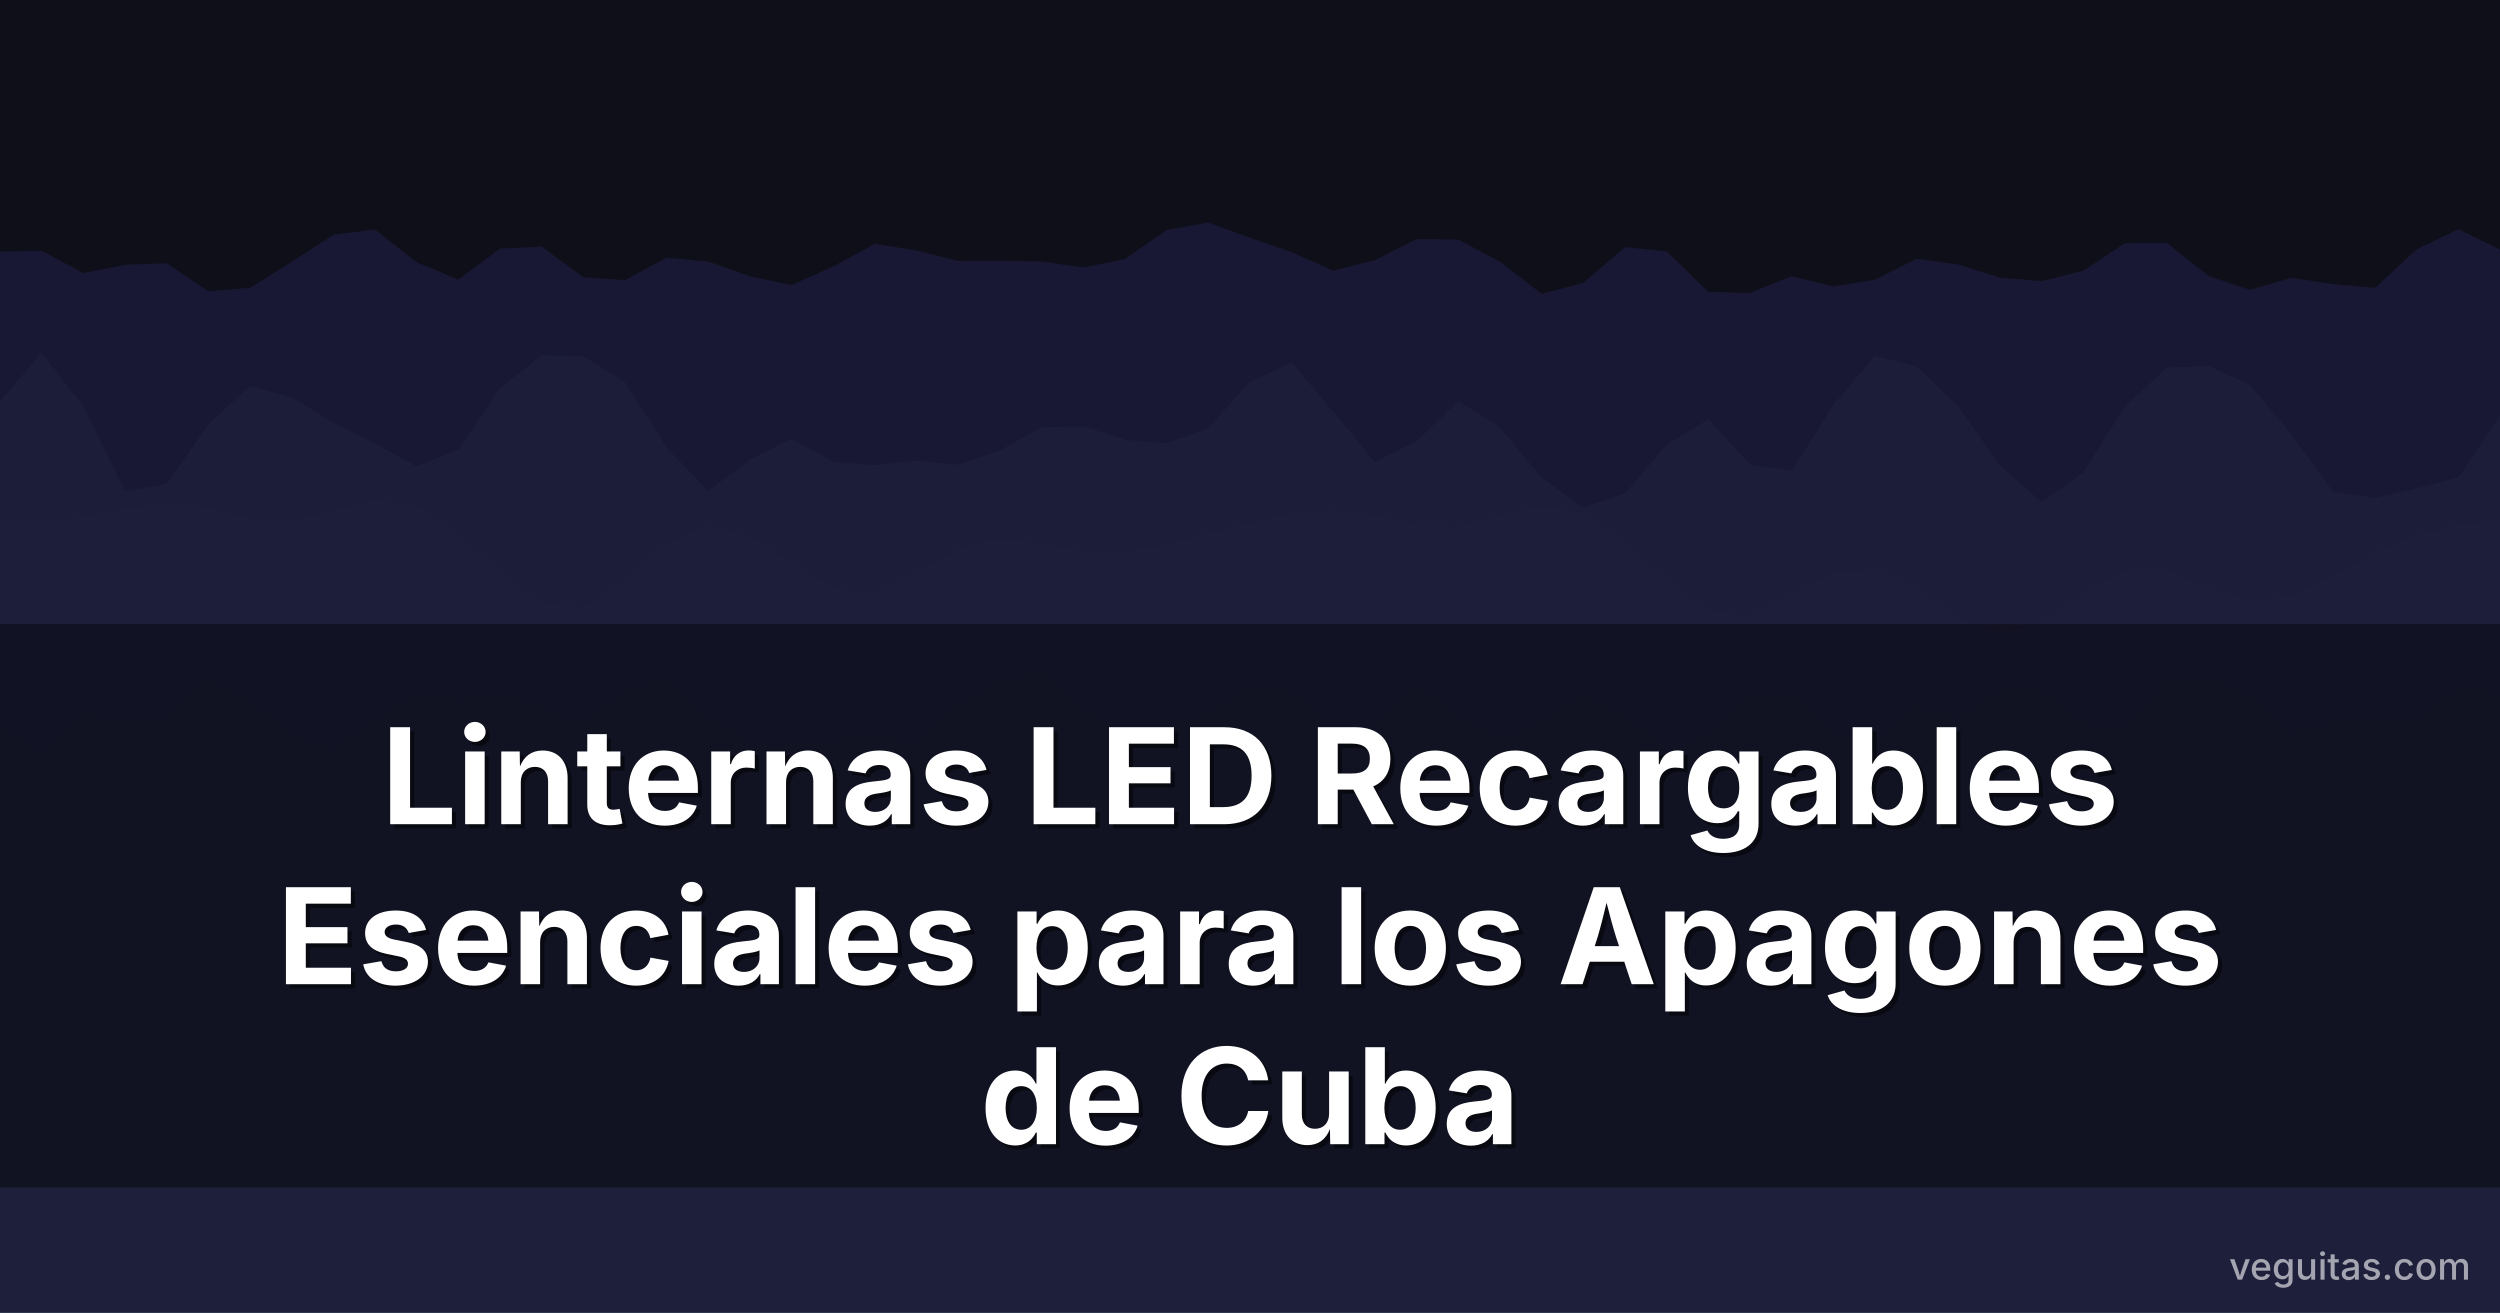
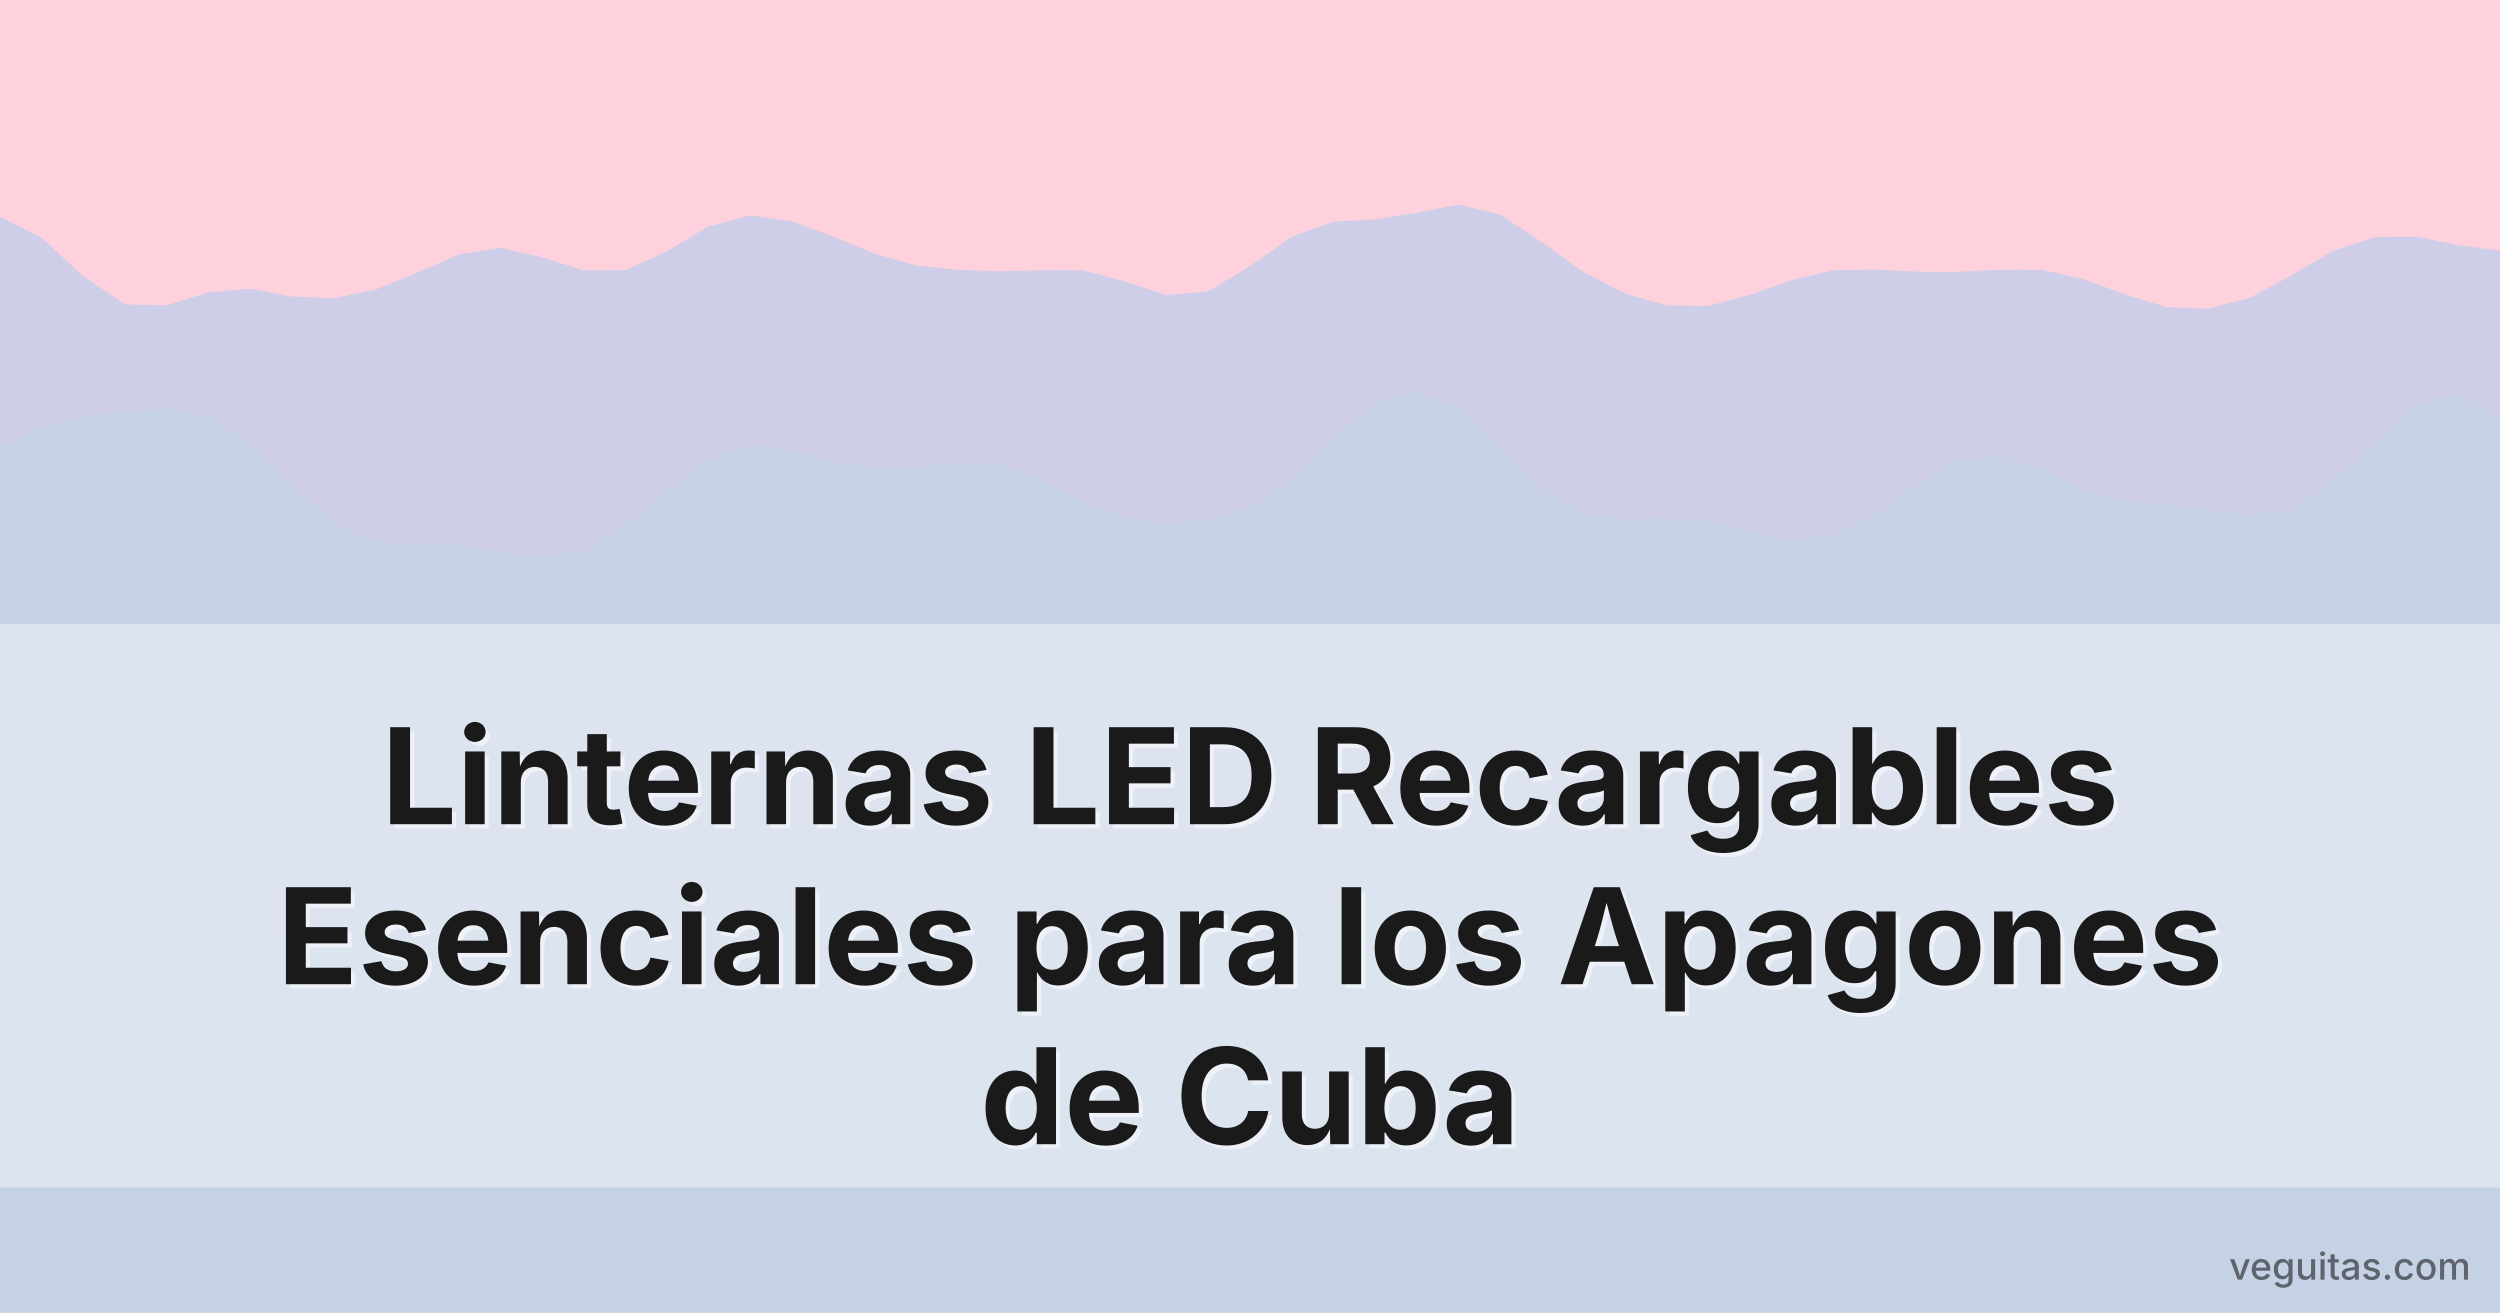
<svg xmlns="http://www.w3.org/2000/svg" version="1.1" width="1200" height="630" viewBox="0 0 1200 630">
-   <rect width="1200" height="630" fill="#0f0f1a" />
-   <path d="M 0 630 L 0 558 L 0 530.91 L 20 545.948 L 40 563.331 L 60 570.616 L 80 566.047 L 100 556.818 L 120 549.441 L 140 553.794 L 160 570.654 L 180 581.939 L 200 574.97 L 220 555.11 L 240 537.352 L 260 534.684 L 280 547.933 L 300 564.541 L 320 573.321 L 340 575.889 L 360 573.953 L 380 569.449 L 400 563.66 L 420 557.886 L 440 556.542 L 460 560.529 L 480 567.342 L 500 574.865 L 520 580.442 L 540 584.286 L 560 586.933 L 580 583.269 L 600 569.397 L 620 548.647 L 640 537.236 L 660 545.494 L 680 567 L 700 586.363 L 720 591.97 L 740 588.842 L 760 583.999 L 780 577.057 L 800 561.961 L 820 544.073 L 840 536.005 L 860 536.833 L 880 532.934 L 900 523.334 L 920 522.8 L 940 535.142 L 960 544.966 L 980 542.308 L 1000 534.419 L 1020 530.599 L 1040 533.972 L 1060 546.674 L 1080 568.131 L 1100 583.879 L 1120 580.93 L 1140 561.527 L 1160 539.6 L 1180 531.575 L 1200 548.577 L 1200 630 Z" fill="#2d3436" opacity="0.85" />
-   <path d="M 0 630 L 0 486 L 0 488.663 L 20 484.123 L 40 483.329 L 60 484.068 L 80 483.673 L 100 488.596 L 120 502.948 L 140 503.059 L 160 488.518 L 180 493.166 L 200 497.6 L 220 498.74 L 240 497.881 L 260 481.641 L 280 472.569 L 300 483.731 L 320 493.045 L 340 494.18 L 360 490.447 L 380 484.76 L 400 475.971 L 420 467.242 L 440 467.074 L 460 470.567 L 480 473.606 L 500 483.33 L 520 489.925 L 540 492.983 L 560 493.115 L 580 488.821 L 600 480.795 L 620 474.134 L 640 474.312 L 660 484.594 L 680 501.165 L 700 504.287 L 720 491.425 L 740 477.05 L 760 481.63 L 780 495.089 L 800 499.678 L 820 501.508 L 840 490.385 L 860 471.438 L 880 474.605 L 900 487.036 L 920 475.002 L 940 463.025 L 960 467.846 L 980 473.107 L 1000 470.732 L 1020 473.178 L 1040 474.043 L 1060 471.421 L 1080 475.153 L 1100 481.849 L 1120 482.947 L 1140 481.723 L 1160 482.818 L 1180 483.631 L 1200 477.006 L 1200 630 Z" fill="#1a1a3a" opacity="0.85" />
-   <path d="M 0 630 L 0 414 L 0 409.85 L 20 423.661 L 40 441.333 L 60 433.159 L 80 442.595 L 100 412.191 L 120 391.835 L 140 415.586 L 160 384.253 L 180 392.839 L 200 426.527 L 220 424.015 L 240 429.321 L 260 438.304 L 280 430.844 L 300 440.627 L 320 413.352 L 340 388.568 L 360 407.698 L 380 385.03 L 400 380.905 L 420 407.357 L 440 412.555 L 460 381.624 L 480 391.556 L 500 429.131 L 520 448.735 L 540 433.427 L 560 400.294 L 580 421.092 L 600 412.899 L 620 393.741 L 640 408.845 L 660 426.055 L 680 388.519 L 700 396.335 L 720 433.102 L 740 409.993 L 760 391.061 L 780 399.75 L 800 417.276 L 820 424.914 L 840 442.199 L 860 448.359 L 880 417.702 L 900 433.804 L 920 425.63 L 940 387.907 L 960 396.148 L 980 388.136 L 1000 393.243 L 1020 406.651 L 1040 409.316 L 1060 426.454 L 1080 448.352 L 1100 412.338 L 1120 428.206 L 1140 428.443 L 1160 389.726 L 1180 392.237 L 1200 402.962 L 1200 630 Z" fill="#0f0f1a" opacity="0.85" />
-   <path d="M 0 630 L 0 342 L 0 349.479 L 20 360.964 L 40 342.74 L 60 346.42 L 80 344.795 L 100 325.527 L 120 335.918 L 140 353.148 L 160 359.817 L 180 345.13 L 200 332.962 L 220 336.286 L 240 333.825 L 260 338.373 L 280 348.258 L 300 330.651 L 320 325.907 L 340 344.001 L 360 356.424 L 380 355.572 L 400 355.867 L 420 352.713 L 440 357.425 L 460 337.562 L 480 327.084 L 500 323.11 L 520 340.088 L 540 349.342 L 560 350.043 L 580 341.979 L 600 330.367 L 620 332.09 L 640 350.997 L 660 348.364 L 680 328.758 L 700 343.655 L 720 355.615 L 740 346.569 L 760 332.843 L 780 342.982 L 800 360.52 L 820 353.093 L 840 334.674 L 860 332.561 L 880 352.113 L 900 355.428 L 920 339.069 L 940 345.061 L 960 331.628 L 980 331.931 L 1000 347.313 L 1020 347.987 L 1040 326.813 L 1060 326.075 L 1080 333.409 L 1100 352.2 L 1120 346.257 L 1140 346.787 L 1160 345.611 L 1180 329.903 L 1200 333.139 L 1200 630 Z" fill="#98c1d9" opacity="0.85" />
-   <path d="M 0 630 L 0 270 L 0 249.148 L 20 250.199 L 40 248.168 L 60 244.454 L 80 241.758 L 100 243.603 L 120 248.816 L 140 250.133 L 160 245.296 L 180 240.158 L 200 242.952 L 220 256.599 L 240 275.309 L 260 289.736 L 280 291.462 L 300 278.472 L 320 260.855 L 340 252.207 L 360 257.379 L 380 270.381 L 400 282.803 L 420 285.058 L 440 275.531 L 460 263.453 L 480 258.354 L 500 261.11 L 520 264.838 L 540 265.016 L 560 261.309 L 580 255.943 L 600 250.944 L 620 246.702 L 640 244.727 L 660 247.234 L 680 252.219 L 700 252.82 L 720 247.621 L 740 242.98 L 760 246.367 L 780 260.14 L 800 278.797 L 820 293.074 L 840 295.796 L 860 286.422 L 880 274.898 L 900 273.242 L 920 283.453 L 940 296.694 L 960 304.001 L 980 299.389 L 1000 285.554 L 1020 273.649 L 1040 273.484 L 1060 282.363 L 1080 288.665 L 1100 286.271 L 1120 276.506 L 1140 265.136 L 1160 256.884 L 1180 251.865 L 1200 249.82 L 1200 630 Z" fill="#3d5a80" opacity="0.85" />
-   <path d="M 0 630 L 0 198 L 0 192.787 L 20 169.272 L 40 195.178 L 60 235.915 L 80 232.32 L 100 203.909 L 120 185.312 L 140 190.783 L 160 202.904 L 180 213.021 L 200 223.87 L 220 215.917 L 240 186.573 L 260 170.481 L 280 171.088 L 300 183.455 L 320 214.911 L 340 235.687 L 360 220.758 L 380 210.567 L 400 221.797 L 420 223.229 L 440 221.123 L 460 223.081 L 480 216.257 L 500 205.193 L 520 204.664 L 540 211.189 L 560 212.757 L 580 205.491 L 600 183.352 L 620 173.992 L 640 197.675 L 660 221.815 L 680 211.9 L 700 192.583 L 720 205.27 L 740 229.4 L 760 243.612 L 780 236.914 L 800 213.572 L 820 201.299 L 840 222.996 L 860 226.023 L 880 194.378 L 900 170.947 L 920 175.945 L 940 195.235 L 960 223.621 L 980 241.058 L 1000 226.806 L 1020 195.159 L 1040 176.517 L 1060 175.684 L 1080 184.752 L 1100 208.74 L 1120 236.338 L 1140 238.972 L 1160 234.419 L 1180 229.233 L 1200 199.567 L 1200 630 Z" fill="#2d3436" opacity="0.85" />
-   <path d="M 0 630 L 0 126 L 0 120.817 L 20 120.409 L 40 131.071 L 60 127.154 L 80 126.377 L 100 139.812 L 120 138.186 L 140 125.771 L 160 112.693 L 180 110.187 L 200 125.926 L 220 134.245 L 240 119.376 L 260 118.385 L 280 133.102 L 300 134.497 L 320 123.671 L 340 125.584 L 360 132.655 L 380 136.867 L 400 127.894 L 420 117.041 L 440 120.317 L 460 125.282 L 480 125.167 L 500 125.537 L 520 128.412 L 540 124.4 L 560 110.433 L 580 106.829 L 600 114.131 L 620 121.067 L 640 129.957 L 660 124.901 L 680 114.805 L 700 115.012 L 720 125.658 L 740 141.098 L 760 135.777 L 780 118.599 L 800 120.72 L 820 140.145 L 840 140.63 L 860 132.634 L 880 137.525 L 900 134.275 L 920 124.228 L 940 127.007 L 960 133.328 L 980 134.948 L 1000 129.937 L 1020 116.747 L 1040 116.567 L 1060 132.469 L 1080 139.159 L 1100 133.385 L 1120 136.372 L 1140 138.244 L 1160 119.727 L 1180 110.031 L 1200 119.804 L 1200 630 Z" fill="#1a1a3a" opacity="0.85" />
-   <rect width="1200" height="270.4" x="0" y="299.6" fill="rgba(0,0,0,0.4)" />
-   <text font-family="system-ui, -apple-system, sans-serif" font-size="64" font-weight="700" text-anchor="middle" fill="rgba(0,0,0,0.5)" x="602" y="397.628">
+   <rect width="1200" height="630" fill="#ffd1dc" />
+   <path d="M 0 630 L 0 529.2 L 0 536.162 L 20 558.665 L 40 556.524 L 60 548.037 L 80 552.716 L 100 556.43 L 120 550.873 L 140 544.444 L 160 539.008 L 180 536.992 L 200 537.178 L 220 528.045 L 240 513.643 L 260 516.828 L 280 537.485 L 300 550.292 L 320 557.471 L 340 561.938 L 360 549.197 L 380 517.8 L 400 498.087 L 420 510.533 L 440 539.916 L 460 557.329 L 480 559.873 L 500 547.464 L 520 530.809 L 540 534.859 L 560 550.707 L 580 552.515 L 600 552.017 L 620 555.017 L 640 541.682 L 660 515.608 L 680 506.398 L 700 530.435 L 720 550.678 L 740 534.177 L 760 503.06 L 780 491.057 L 800 512.677 L 820 540.584 L 840 539.815 L 860 522.233 L 880 507.344 L 900 502.048 L 920 503.353 L 940 511.466 L 960 519.534 L 980 504.952 L 1000 487.863 L 1020 499.853 L 1040 530.053 L 1060 543.836 L 1080 522.034 L 1100 502.54 L 1120 517.407 L 1140 545.856 L 1160 557.311 L 1180 543.746 L 1200 530.363 L 1200 630 Z" fill="#ffd1dc" opacity="0.85" />
+   <path d="M 0 630 L 0 428.4 L 0 412.807 L 20 434.475 L 40 447.318 L 60 449.839 L 80 441.844 L 100 436.885 L 120 446.521 L 140 453.908 L 160 445.891 L 180 435.555 L 200 436.651 L 220 439.551 L 240 438.027 L 260 429.187 L 280 412.729 L 300 409.796 L 320 427.852 L 340 447.002 L 360 448.113 L 380 436.105 L 400 435.764 L 420 445.121 L 440 444.104 L 460 435.954 L 480 444.85 L 500 459.687 L 520 455.052 L 540 437.189 L 560 427.307 L 580 426.307 L 600 426.48 L 620 428.616 L 640 433.901 L 660 428.278 L 680 407.878 L 700 393.185 L 720 398.437 L 740 417.955 L 760 435.988 L 780 446.566 L 800 435.414 L 820 414.982 L 840 417.072 L 860 437.138 L 880 449.211 L 900 455.193 L 920 458.355 L 940 446.565 L 960 420.957 L 980 408.552 L 1000 420.738 L 1020 440.329 L 1040 450.639 L 1060 450.862 L 1080 447.295 L 1100 448.92 L 1120 451.538 L 1140 443.99 L 1160 440.428 L 1180 448.841 L 1200 444.045 L 1200 630 Z" fill="#dfe6e9" opacity="0.85" />
+   <path d="M 0 630 L 0 327.6 L 0 301.496 L 20 300.132 L 40 328.287 L 60 342.143 L 80 348.935 L 100 341.522 L 120 346.196 L 140 342.038 L 160 312.288 L 180 320.546 L 200 347.893 L 220 340.642 L 240 347.664 L 260 333.186 L 280 315.376 L 300 329.683 L 320 315.614 L 340 329.127 L 360 346.367 L 380 342.629 L 400 312.565 L 420 311.219 L 440 345.036 L 460 345.138 L 480 319.182 L 500 306.281 L 520 325.947 L 540 333.487 L 560 302.895 L 580 303.771 L 600 315.374 L 620 343.711 L 640 320.55 L 660 302.862 L 680 330.567 L 700 334.465 L 720 317.416 L 740 340.08 L 760 328.051 L 780 303.179 L 800 300.093 L 820 309.247 L 840 330.034 L 860 323.754 L 880 334.114 L 900 306.325 L 920 310.53 L 940 326.966 L 960 307.953 L 980 336.423 L 1000 339.17 L 1020 315.127 L 1040 337.034 L 1060 340.333 L 1080 325.904 L 1100 325.128 L 1120 340.976 L 1140 341.498 L 1160 315.331 L 1180 306.596 L 1200 338.146 L 1200 630 Z" fill="#ffeaa7" opacity="0.85" />
+   <path d="M 0 630 L 0 226.8 L 0 214.098 L 20 204.37 L 40 199.863 L 60 197.293 L 80 196.303 L 100 199.874 L 120 212.397 L 140 232.471 L 160 251.111 L 180 260.195 L 200 261.367 L 220 261.744 L 240 264.652 L 260 267.762 L 280 264.499 L 300 252.416 L 320 235.796 L 340 220.802 L 360 213.783 L 380 215.84 L 400 221.522 L 420 224.779 L 440 224.204 L 460 221.949 L 480 222.914 L 500 230.106 L 520 240.792 L 540 248.506 L 560 251.078 L 580 249.403 L 600 243.432 L 620 230.144 L 640 210.689 L 660 193.579 L 680 187.897 L 700 196.475 L 720 214.846 L 740 234.179 L 760 246.154 L 780 249.297 L 800 248.707 L 820 250.334 L 840 255.532 L 860 259.221 L 880 256.891 L 900 247.153 L 920 232.877 L 940 221.038 L 960 218.364 L 980 225.381 L 1000 235.148 L 1020 240.475 L 1040 242.377 L 1060 244.8 L 1080 247.093 L 1100 244.226 L 1120 231.351 L 1140 211.612 L 1160 194.204 L 1180 188.247 L 1200 201.206 L 1200 630 Z" fill="#b5ead7" opacity="0.85" />
+   <path d="M 0 630 L 0 126 L 0 104.05 L 20 114.116 L 40 132.56 L 60 146.044 L 80 146.589 L 100 140.323 L 120 138.58 L 140 142.313 L 160 143.136 L 180 139.086 L 200 131.048 L 220 122.175 L 240 118.988 L 260 123.416 L 280 129.755 L 300 129.737 L 320 120.67 L 340 108.66 L 360 103.411 L 380 106.193 L 400 113.549 L 420 121.84 L 440 127.437 L 460 129.529 L 480 130.184 L 500 129.748 L 520 129.711 L 540 135.097 L 560 141.651 L 580 139.804 L 600 127.685 L 620 113.636 L 640 106.384 L 660 105.301 L 680 102.148 L 700 98.192 L 720 102.965 L 740 116.142 L 760 130.477 L 780 140.853 L 800 146.629 L 820 146.814 L 840 141.544 L 860 134.379 L 880 129.774 L 900 129.336 L 920 130.377 L 940 130.445 L 960 129.425 L 980 129.5 L 1000 133.89 L 1020 141.314 L 1040 147.387 L 1060 148.15 L 1080 142.852 L 1100 132.131 L 1120 120.297 L 1140 113.792 L 1160 113.586 L 1180 117.642 L 1200 120.305 L 1200 630 Z" fill="#c7ceea" opacity="0.85" />
+   <rect width="1200" height="270.4" x="0" y="299.6" fill="rgba(255,255,255,0.4)" />
+   <text font-family="system-ui, -apple-system, sans-serif" font-size="64" font-weight="700" text-anchor="middle" fill="rgba(255,255,255,0.5)" x="602" y="397.628">
    <tspan dy="0" x="602">Linternas LED Recargables</tspan>
  </text>
-   <text font-family="system-ui, -apple-system, sans-serif" font-size="64" font-weight="700" text-anchor="middle" fill="#ffffff" x="600" y="395.628">
+   <text font-family="system-ui, -apple-system, sans-serif" font-size="64" font-weight="700" text-anchor="middle" fill="#1a1a1a" x="600" y="395.628">
    <tspan dy="0" x="600">Linternas LED Recargables</tspan>
  </text>
-   <text font-family="system-ui, -apple-system, sans-serif" font-size="64" font-weight="700" text-anchor="middle" fill="rgba(0,0,0,0.5)" x="602" y="474.428">
+   <text font-family="system-ui, -apple-system, sans-serif" font-size="64" font-weight="700" text-anchor="middle" fill="rgba(255,255,255,0.5)" x="602" y="474.428">
    <tspan dy="0" x="602">Esenciales para los Apagones</tspan>
  </text>
-   <text font-family="system-ui, -apple-system, sans-serif" font-size="64" font-weight="700" text-anchor="middle" fill="#ffffff" x="600" y="472.428">
+   <text font-family="system-ui, -apple-system, sans-serif" font-size="64" font-weight="700" text-anchor="middle" fill="#1a1a1a" x="600" y="472.428">
    <tspan dy="0" x="600">Esenciales para los Apagones</tspan>
  </text>
-   <text font-family="system-ui, -apple-system, sans-serif" font-size="64" font-weight="700" text-anchor="middle" fill="rgba(0,0,0,0.5)" x="602" y="551.228">
+   <text font-family="system-ui, -apple-system, sans-serif" font-size="64" font-weight="700" text-anchor="middle" fill="rgba(255,255,255,0.5)" x="602" y="551.228">
    <tspan dy="0" x="602">de Cuba</tspan>
  </text>
-   <text font-family="system-ui, -apple-system, sans-serif" font-size="64" font-weight="700" text-anchor="middle" fill="#ffffff" x="600" y="549.228">
+   <text font-family="system-ui, -apple-system, sans-serif" font-size="64" font-weight="700" text-anchor="middle" fill="#1a1a1a" x="600" y="549.228">
    <tspan dy="0" x="600">de Cuba</tspan>
  </text>
-   <text font-family="system-ui, -apple-system, sans-serif" font-size="18" font-weight="500" fill="#ffffff" opacity="0.6" x="1070" y="614.239">
+   <text font-family="system-ui, -apple-system, sans-serif" font-size="18" font-weight="500" fill="#1a1a1a" opacity="0.6" x="1070" y="614.239">
    <tspan dy="0" x="1070">veguitas.com</tspan>
  </text>
</svg>
